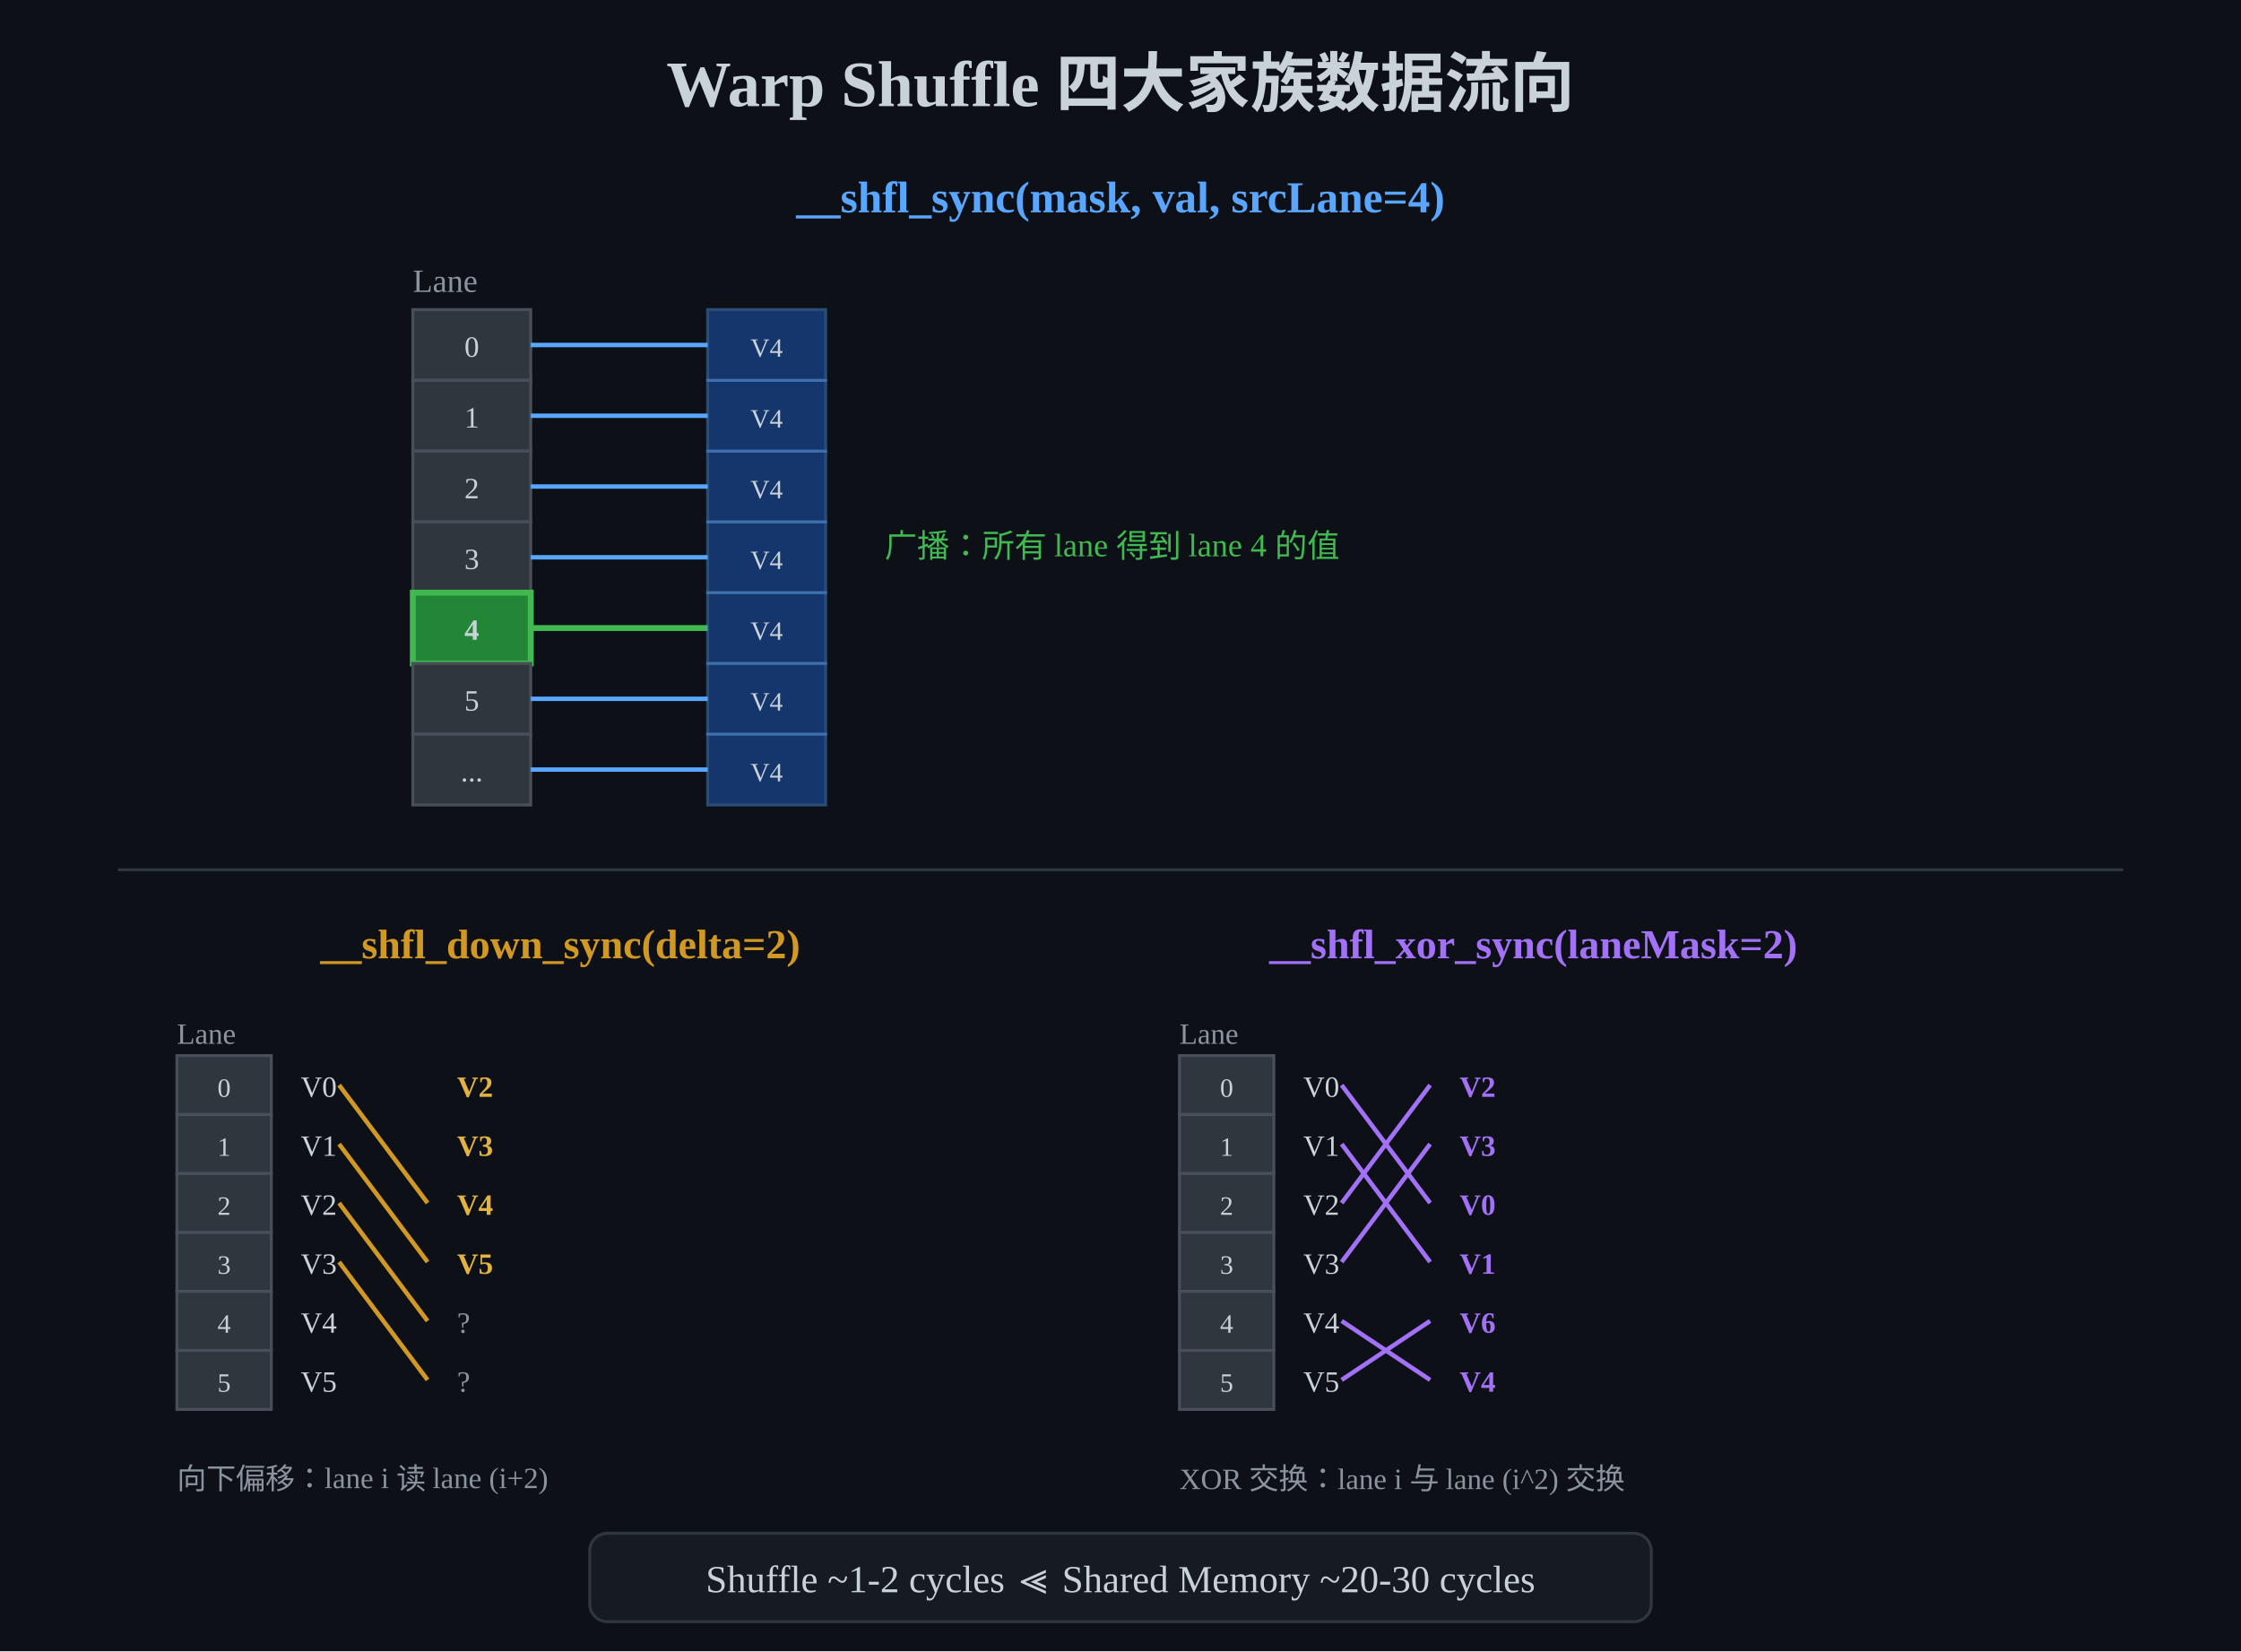
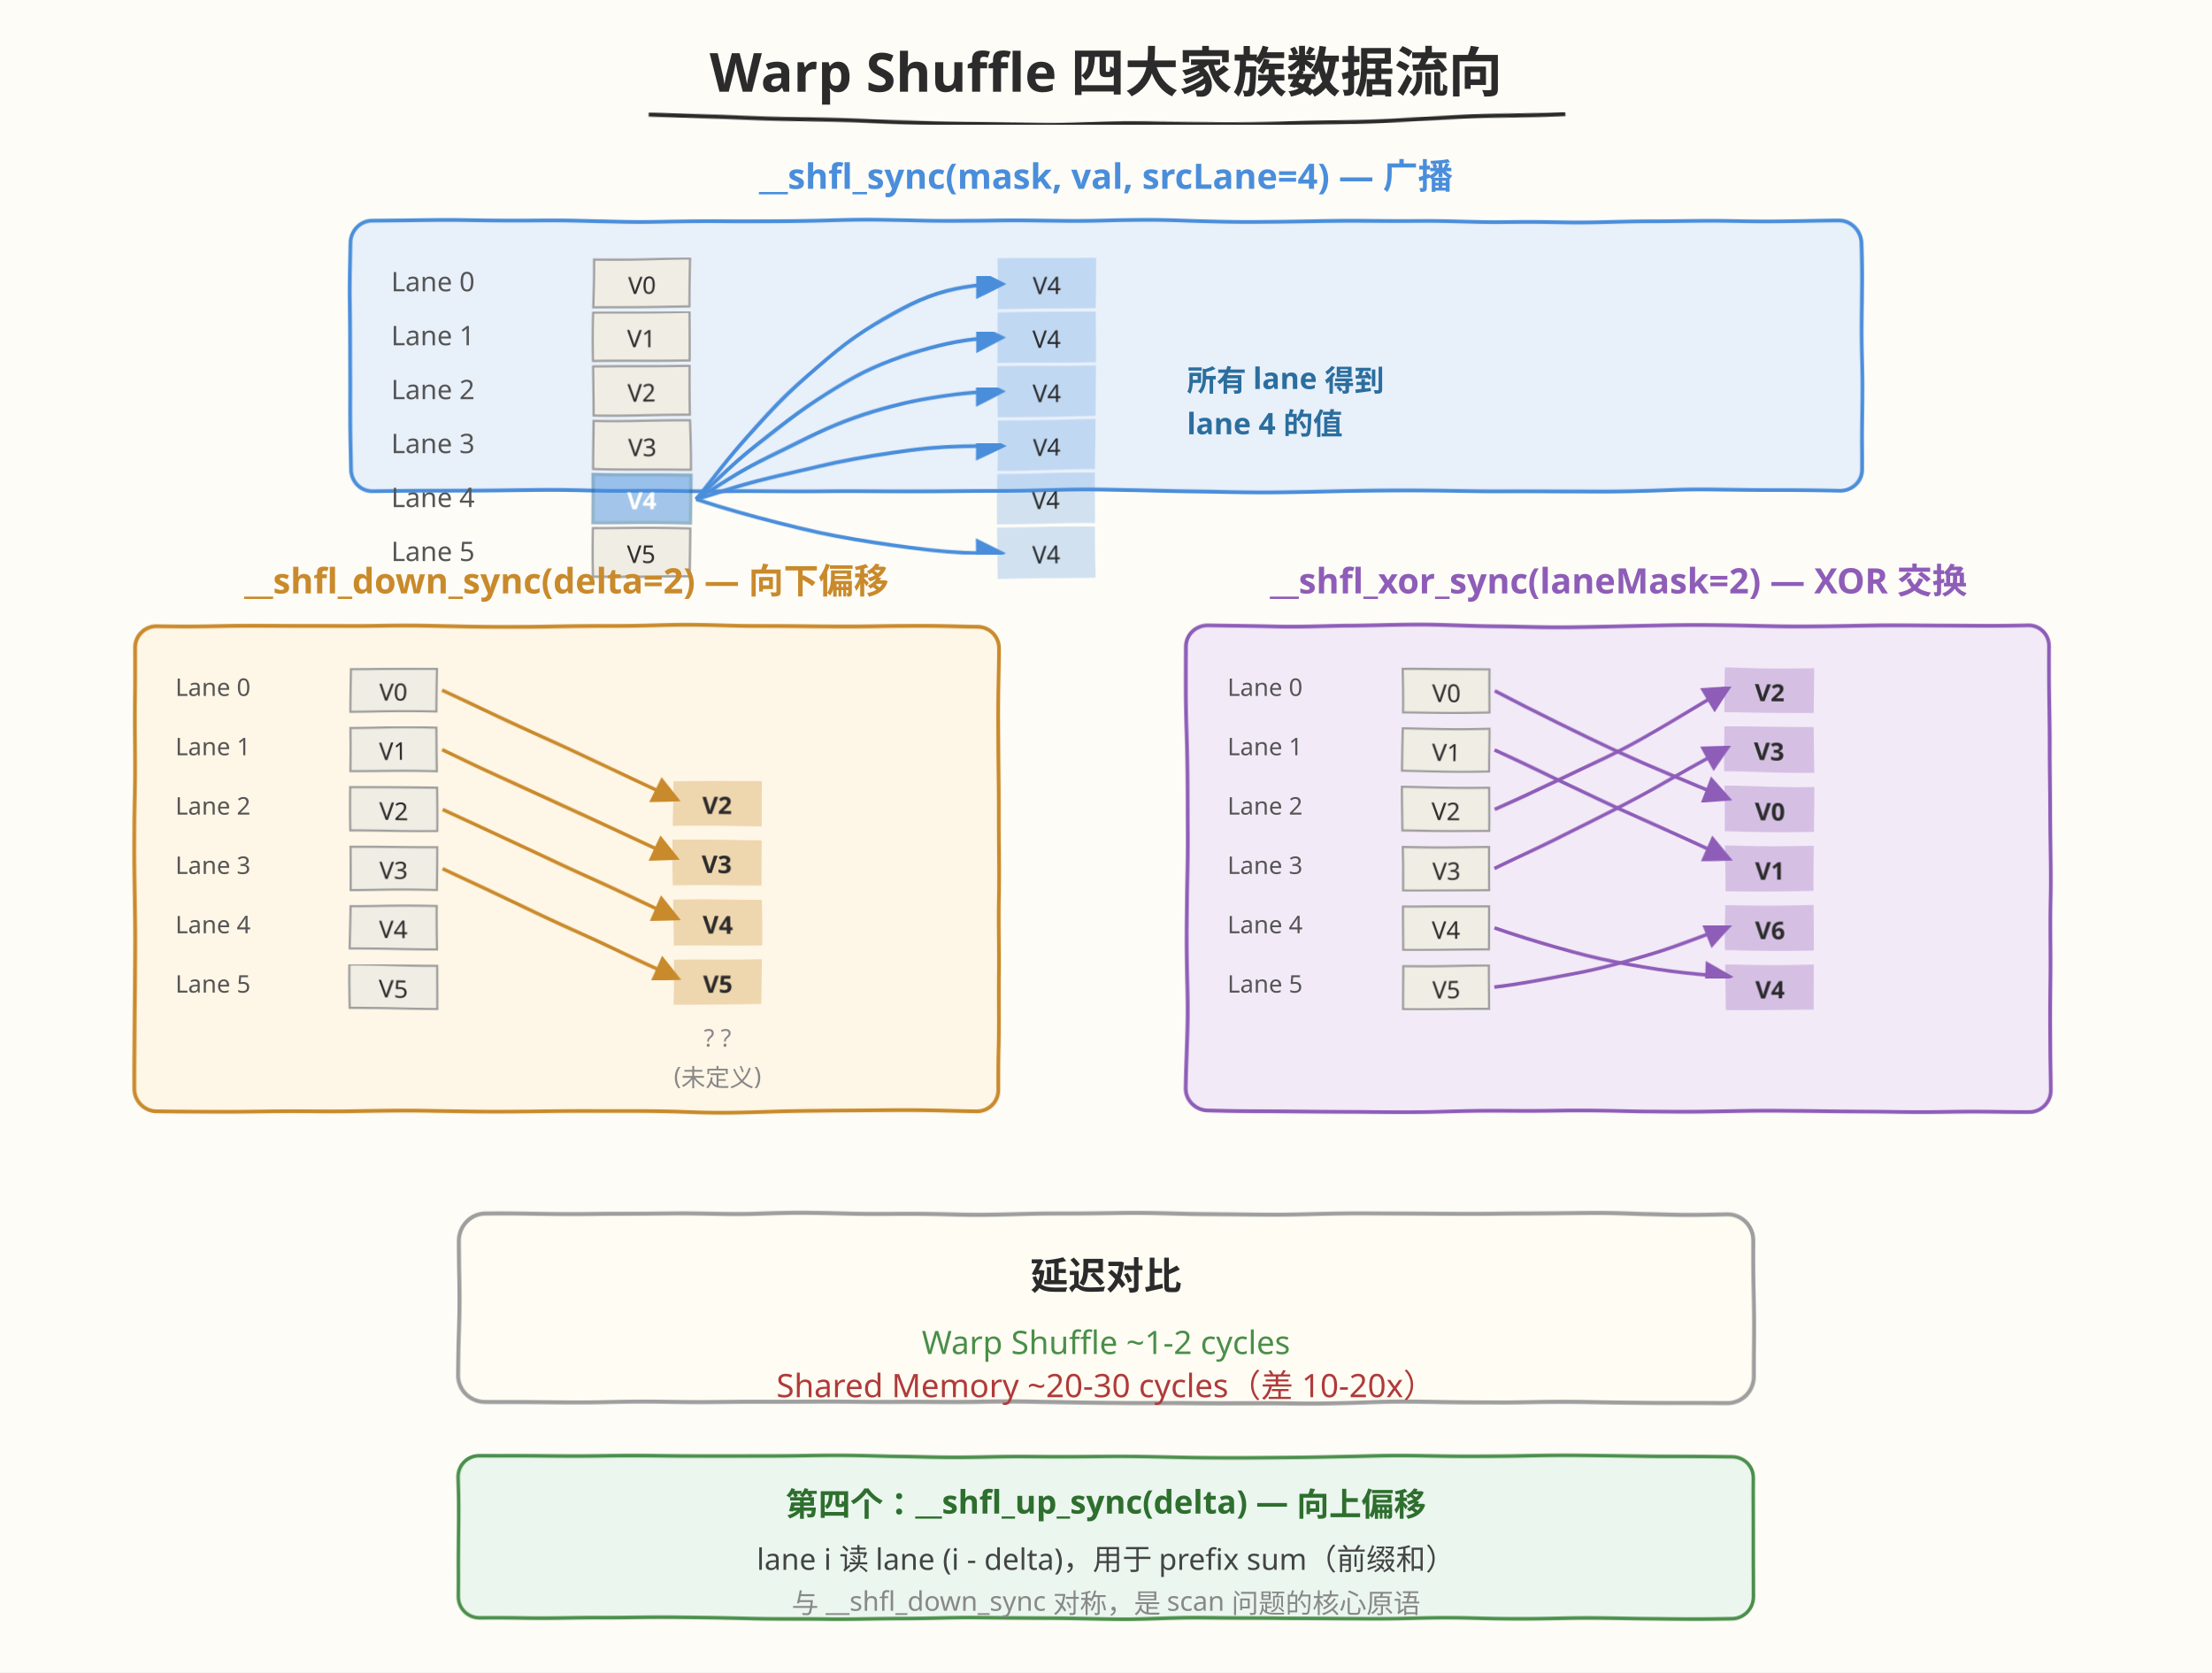
- <svg xmlns="http://www.w3.org/2000/svg" width="760" height="560" viewBox="0 0 760 560">
-   <rect width="760" height="560" fill="#0d1117" />
-   <text x="380" y="36" text-anchor="middle" font-size="22" font-weight="bold" fill="#c9d1d9">Warp Shuffle 四大家族数据流向</text>
-   <text x="380" y="72" text-anchor="middle" font-size="15" font-weight="bold" fill="#58a6ff">__shfl_sync(mask, val, srcLane=4)</text>
-   <g transform="translate(140, 85)">
-     <text x="0" y="14" font-size="11" fill="#8b949e">Lane</text>
-     <rect x="0" y="20" width="40" height="24" fill="#30363d" stroke="#484f58" />
-     <text x="20" y="36" text-anchor="middle" font-size="10" fill="#c9d1d9">0</text>
-     <rect x="0" y="44" width="40" height="24" fill="#30363d" stroke="#484f58" />
-     <text x="20" y="60" text-anchor="middle" font-size="10" fill="#c9d1d9">1</text>
-     <rect x="0" y="68" width="40" height="24" fill="#30363d" stroke="#484f58" />
-     <text x="20" y="84" text-anchor="middle" font-size="10" fill="#c9d1d9">2</text>
-     <rect x="0" y="92" width="40" height="24" fill="#30363d" stroke="#484f58" />
-     <text x="20" y="108" text-anchor="middle" font-size="10" fill="#c9d1d9">3</text>
-     <rect x="0" y="116" width="40" height="24" fill="#238636" stroke="#3fb950" stroke-width="2" />
-     <text x="20" y="132" text-anchor="middle" font-size="10" fill="#c9d1d9" font-weight="bold">4</text>
-     <rect x="0" y="140" width="40" height="24" fill="#30363d" stroke="#484f58" />
-     <text x="20" y="156" text-anchor="middle" font-size="10" fill="#c9d1d9">5</text>
-     <rect x="0" y="164" width="40" height="24" fill="#30363d" stroke="#484f58" />
-     <text x="20" y="180" text-anchor="middle" font-size="10" fill="#c9d1d9">...</text>
-     <line x1="40" y1="32" x2="100" y2="32" stroke="#58a6ff" stroke-width="1.5" marker-end="url(#arr56)" />
-     <line x1="40" y1="56" x2="100" y2="56" stroke="#58a6ff" stroke-width="1.5" marker-end="url(#arr56)" />
-     <line x1="40" y1="80" x2="100" y2="80" stroke="#58a6ff" stroke-width="1.5" marker-end="url(#arr56)" />
-     <line x1="40" y1="104" x2="100" y2="104" stroke="#58a6ff" stroke-width="1.5" marker-end="url(#arr56)" />
-     <line x1="40" y1="128" x2="100" y2="128" stroke="#3fb950" stroke-width="2" marker-end="url(#arr56)" />
-     <line x1="40" y1="152" x2="100" y2="152" stroke="#58a6ff" stroke-width="1.5" marker-end="url(#arr56)" />
-     <line x1="40" y1="176" x2="100" y2="176" stroke="#58a6ff" stroke-width="1.5" marker-end="url(#arr56)" />
-     <rect x="100" y="20" width="40" height="24" fill="#1f6feb" opacity="0.4" stroke="#58a6ff" />
-     <text x="120" y="36" text-anchor="middle" font-size="9" fill="#c9d1d9">V4</text>
-     <rect x="100" y="44" width="40" height="24" fill="#1f6feb" opacity="0.4" stroke="#58a6ff" />
-     <text x="120" y="60" text-anchor="middle" font-size="9" fill="#c9d1d9">V4</text>
-     <rect x="100" y="68" width="40" height="24" fill="#1f6feb" opacity="0.4" stroke="#58a6ff" />
-     <text x="120" y="84" text-anchor="middle" font-size="9" fill="#c9d1d9">V4</text>
-     <rect x="100" y="92" width="40" height="24" fill="#1f6feb" opacity="0.4" stroke="#58a6ff" />
-     <text x="120" y="108" text-anchor="middle" font-size="9" fill="#c9d1d9">V4</text>
-     <rect x="100" y="116" width="40" height="24" fill="#1f6feb" opacity="0.4" stroke="#58a6ff" />
-     <text x="120" y="132" text-anchor="middle" font-size="9" fill="#c9d1d9">V4</text>
-     <rect x="100" y="140" width="40" height="24" fill="#1f6feb" opacity="0.4" stroke="#58a6ff" />
-     <text x="120" y="156" text-anchor="middle" font-size="9" fill="#c9d1d9">V4</text>
-     <rect x="100" y="164" width="40" height="24" fill="#1f6feb" opacity="0.4" stroke="#58a6ff" />
-     <text x="120" y="180" text-anchor="middle" font-size="9" fill="#c9d1d9">V4</text>
-     <text x="160" y="104" font-size="11" fill="#3fb950">广播：所有 lane 得到 lane 4 的值</text>
-   </g>
-   <line x1="40" y1="295" x2="720" y2="295" stroke="#30363d" stroke-width="1" />
-   <text x="190" y="325" text-anchor="middle" font-size="14" font-weight="bold" fill="#d29922">__shfl_down_sync(delta=2)</text>
-   <g transform="translate(60, 340)">
-     <text x="0" y="14" font-size="10" fill="#8b949e">Lane</text>
-     <rect x="0" y="18" width="32" height="20" fill="#30363d" stroke="#484f58" />
-     <text x="16" y="32" text-anchor="middle" font-size="9" fill="#c9d1d9">0</text>
-     <rect x="0" y="38" width="32" height="20" fill="#30363d" stroke="#484f58" />
-     <text x="16" y="52" text-anchor="middle" font-size="9" fill="#c9d1d9">1</text>
-     <rect x="0" y="58" width="32" height="20" fill="#30363d" stroke="#484f58" />
-     <text x="16" y="72" text-anchor="middle" font-size="9" fill="#c9d1d9">2</text>
-     <rect x="0" y="78" width="32" height="20" fill="#30363d" stroke="#484f58" />
-     <text x="16" y="92" text-anchor="middle" font-size="9" fill="#c9d1d9">3</text>
-     <rect x="0" y="98" width="32" height="20" fill="#30363d" stroke="#484f58" />
-     <text x="16" y="112" text-anchor="middle" font-size="9" fill="#c9d1d9">4</text>
-     <rect x="0" y="118" width="32" height="20" fill="#30363d" stroke="#484f58" />
-     <text x="16" y="132" text-anchor="middle" font-size="9" fill="#c9d1d9">5</text>
-     <text x="42" y="32" font-size="10" fill="#c9d1d9">V0</text>
-     <text x="42" y="52" font-size="10" fill="#c9d1d9">V1</text>
-     <text x="42" y="72" font-size="10" fill="#c9d1d9">V2</text>
-     <text x="42" y="92" font-size="10" fill="#c9d1d9">V3</text>
-     <text x="42" y="112" font-size="10" fill="#c9d1d9">V4</text>
-     <text x="42" y="132" font-size="10" fill="#c9d1d9">V5</text>
-     <line x1="55" y1="28" x2="85" y2="68" stroke="#d29922" stroke-width="1.5" />
-     <line x1="55" y1="48" x2="85" y2="88" stroke="#d29922" stroke-width="1.5" />
-     <line x1="55" y1="68" x2="85" y2="108" stroke="#d29922" stroke-width="1.5" />
-     <line x1="55" y1="88" x2="85" y2="128" stroke="#d29922" stroke-width="1.5" />
-     <text x="95" y="32" font-size="10" fill="#e3b341" font-weight="bold">V2</text>
-     <text x="95" y="52" font-size="10" fill="#e3b341" font-weight="bold">V3</text>
-     <text x="95" y="72" font-size="10" fill="#e3b341" font-weight="bold">V4</text>
-     <text x="95" y="92" font-size="10" fill="#e3b341" font-weight="bold">V5</text>
-     <text x="95" y="112" font-size="10" fill="#8b949e">?</text>
-     <text x="95" y="132" font-size="10" fill="#8b949e">?</text>
-     <text x="0" y="165" font-size="10" fill="#8b949e">向下偏移：lane i 读 lane (i+2)</text>
-   </g>
-   <text x="520" y="325" text-anchor="middle" font-size="14" font-weight="bold" fill="#a371f7">__shfl_xor_sync(laneMask=2)</text>
-   <g transform="translate(400, 340)">
-     <text x="0" y="14" font-size="10" fill="#8b949e">Lane</text>
-     <rect x="0" y="18" width="32" height="20" fill="#30363d" stroke="#484f58" />
-     <text x="16" y="32" text-anchor="middle" font-size="9" fill="#c9d1d9">0</text>
-     <rect x="0" y="38" width="32" height="20" fill="#30363d" stroke="#484f58" />
-     <text x="16" y="52" text-anchor="middle" font-size="9" fill="#c9d1d9">1</text>
-     <rect x="0" y="58" width="32" height="20" fill="#30363d" stroke="#484f58" />
-     <text x="16" y="72" text-anchor="middle" font-size="9" fill="#c9d1d9">2</text>
-     <rect x="0" y="78" width="32" height="20" fill="#30363d" stroke="#484f58" />
-     <text x="16" y="92" text-anchor="middle" font-size="9" fill="#c9d1d9">3</text>
-     <rect x="0" y="98" width="32" height="20" fill="#30363d" stroke="#484f58" />
-     <text x="16" y="112" text-anchor="middle" font-size="9" fill="#c9d1d9">4</text>
-     <rect x="0" y="118" width="32" height="20" fill="#30363d" stroke="#484f58" />
-     <text x="16" y="132" text-anchor="middle" font-size="9" fill="#c9d1d9">5</text>
-     <text x="42" y="32" font-size="10" fill="#c9d1d9">V0</text>
-     <text x="42" y="52" font-size="10" fill="#c9d1d9">V1</text>
-     <text x="42" y="72" font-size="10" fill="#c9d1d9">V2</text>
-     <text x="42" y="92" font-size="10" fill="#c9d1d9">V3</text>
-     <text x="42" y="112" font-size="10" fill="#c9d1d9">V4</text>
-     <text x="42" y="132" font-size="10" fill="#c9d1d9">V5</text>
-     <line x1="55" y1="28" x2="85" y2="68" stroke="#a371f7" stroke-width="1.5" />
-     <line x1="55" y1="48" x2="85" y2="88" stroke="#a371f7" stroke-width="1.5" />
-     <line x1="55" y1="68" x2="85" y2="28" stroke="#a371f7" stroke-width="1.5" />
-     <line x1="55" y1="88" x2="85" y2="48" stroke="#a371f7" stroke-width="1.5" />
-     <line x1="55" y1="108" x2="85" y2="128" stroke="#a371f7" stroke-width="1.5" />
-     <line x1="55" y1="128" x2="85" y2="108" stroke="#a371f7" stroke-width="1.5" />
-     <text x="95" y="32" font-size="10" fill="#a371f7" font-weight="bold">V2</text>
-     <text x="95" y="52" font-size="10" fill="#a371f7" font-weight="bold">V3</text>
-     <text x="95" y="72" font-size="10" fill="#a371f7" font-weight="bold">V0</text>
-     <text x="95" y="92" font-size="10" fill="#a371f7" font-weight="bold">V1</text>
-     <text x="95" y="112" font-size="10" fill="#a371f7" font-weight="bold">V6</text>
-     <text x="95" y="132" font-size="10" fill="#a371f7" font-weight="bold">V4</text>
-     <text x="0" y="165" font-size="10" fill="#8b949e">XOR 交换：lane i 与 lane (i^2) 交换</text>
-   </g>
-   <rect x="200" y="520" width="360" height="30" rx="6" fill="#161b22" stroke="#30363d" />
-   <text x="380" y="540" text-anchor="middle" font-size="13" fill="#c9d1d9">Shuffle ~1-2 cycles ≪ Shared Memory ~20-30 cycles</text>
+ <svg xmlns="http://www.w3.org/2000/svg" width="820" height="620" viewBox="0 0 820 620" font-family="'Comic Sans MS','Marker Felt','Segoe UI',cursive">
+   <defs>
+     <filter id="sk" x="-3%" y="-3%" width="106%" height="106%">
+       <feTurbulence type="fractalNoise" baseFrequency="0.018" numOctaves="2" seed="4" result="n" />
+       <feDisplacementMap in="SourceGraphic" in2="n" scale="1.8" />
+     </filter>
+     <marker id="ar" markerWidth="8" markerHeight="8" refX="6" refY="4" orient="auto">
+       <path d="M0,0 L8,4 L0,8 z" fill="#3a3a3a" />
+     </marker>
+     <marker id="arB" markerWidth="8" markerHeight="8" refX="6" refY="4" orient="auto">
+       <path d="M0,0 L8,4 L0,8 z" fill="#4a8edb" />
+     </marker>
+     <marker id="arO" markerWidth="8" markerHeight="8" refX="6" refY="4" orient="auto">
+       <path d="M0,0 L8,4 L0,8 z" fill="#c98a2b" />
+     </marker>
+     <marker id="arP" markerWidth="8" markerHeight="8" refX="6" refY="4" orient="auto">
+       <path d="M0,0 L8,4 L0,8 z" fill="#8e5db8" />
+     </marker>
+   </defs>
+   <rect width="820" height="620" fill="#fdfcf7" />
+   <text x="410" y="34" text-anchor="middle" font-size="20" font-weight="bold" fill="#2b2b2b">Warp Shuffle 四大家族数据流向</text>
+   <path d="M 240 42 Q 410 50 580 42" stroke="#2b2b2b" stroke-width="1.5" fill="none" filter="url(#sk)" />
+   <text x="410" y="70" text-anchor="middle" font-size="13" font-weight="bold" fill="#4a8edb">__shfl_sync(mask, val, srcLane=4) — 广播</text>
+   <g filter="url(#sk)">
+     <rect x="130" y="82" width="560" height="100" rx="8" fill="#e8f0fa" stroke="#4a8edb" stroke-width="1.4" />
+   </g>
+   <g font-size="10" fill="#555">
+     <text x="145" y="108">Lane 0</text>
+     <text x="145" y="128">Lane 1</text>
+     <text x="145" y="148">Lane 2</text>
+     <text x="145" y="168">Lane 3</text>
+     <text x="145" y="188">Lane 4</text>
+     <text x="145" y="208">Lane 5</text>
+   </g>
+   <g font-size="9" fill="#2b2b2b">
+     <g filter="url(#sk)">
+       <rect x="220" y="96" width="36" height="18" fill="#f0ede4" stroke="#9e9e9e" stroke-width="0.8" />
+       <text x="238" y="109" text-anchor="middle">V0</text>
+     </g>
+     <g filter="url(#sk)">
+       <rect x="220" y="116" width="36" height="18" fill="#f0ede4" stroke="#9e9e9e" stroke-width="0.8" />
+       <text x="238" y="129" text-anchor="middle">V1</text>
+     </g>
+     <g filter="url(#sk)">
+       <rect x="220" y="136" width="36" height="18" fill="#f0ede4" stroke="#9e9e9e" stroke-width="0.8" />
+       <text x="238" y="149" text-anchor="middle">V2</text>
+     </g>
+     <g filter="url(#sk)">
+       <rect x="220" y="156" width="36" height="18" fill="#f0ede4" stroke="#9e9e9e" stroke-width="0.8" />
+       <text x="238" y="169" text-anchor="middle">V3</text>
+     </g>
+     <g filter="url(#sk)">
+       <rect x="220" y="176" width="36" height="18" fill="#4a8edb" opacity="0.5" stroke="#2b6e9e" stroke-width="1.2" />
+       <text x="238" y="189" text-anchor="middle" fill="#fff" font-weight="bold">V4</text>
+     </g>
+     <g filter="url(#sk)">
+       <rect x="220" y="196" width="36" height="18" fill="#f0ede4" stroke="#9e9e9e" stroke-width="0.8" />
+       <text x="238" y="209" text-anchor="middle">V5</text>
+     </g>
+   </g>
+   <g stroke="#4a8edb" stroke-width="1.4" fill="none">
+     <path d="M 258 185 Q 320 105 370 105" marker-end="url(#arB)" filter="url(#sk)" />
+     <path d="M 258 185 Q 320 125 370 125" marker-end="url(#arB)" filter="url(#sk)" />
+     <path d="M 258 185 Q 320 145 370 145" marker-end="url(#arB)" filter="url(#sk)" />
+     <path d="M 258 185 Q 320 165 370 165" marker-end="url(#arB)" filter="url(#sk)" />
+     <path d="M 258 185 L 370 185" marker-end="url(#arB)" filter="url(#sk)" />
+     <path d="M 258 185 Q 320 205 370 205" marker-end="url(#arB)" filter="url(#sk)" />
+   </g>
+   <g font-size="9" fill="#2b2b2b">
+     <g filter="url(#sk)">
+       <rect x="370" y="96" width="36" height="18" fill="#4a8edb" opacity="0.25" stroke="#4a8edb" stroke-width="0.8" />
+       <text x="388" y="109" text-anchor="middle">V4</text>
+     </g>
+     <g filter="url(#sk)">
+       <rect x="370" y="116" width="36" height="18" fill="#4a8edb" opacity="0.25" stroke="#4a8edb" stroke-width="0.8" />
+       <text x="388" y="129" text-anchor="middle">V4</text>
+     </g>
+     <g filter="url(#sk)">
+       <rect x="370" y="136" width="36" height="18" fill="#4a8edb" opacity="0.25" stroke="#4a8edb" stroke-width="0.8" />
+       <text x="388" y="149" text-anchor="middle">V4</text>
+     </g>
+     <g filter="url(#sk)">
+       <rect x="370" y="156" width="36" height="18" fill="#4a8edb" opacity="0.25" stroke="#4a8edb" stroke-width="0.8" />
+       <text x="388" y="169" text-anchor="middle">V4</text>
+     </g>
+     <g filter="url(#sk)">
+       <rect x="370" y="176" width="36" height="18" fill="#4a8edb" opacity="0.25" stroke="#4a8edb" stroke-width="0.8" />
+       <text x="388" y="189" text-anchor="middle">V4</text>
+     </g>
+     <g filter="url(#sk)">
+       <rect x="370" y="196" width="36" height="18" fill="#4a8edb" opacity="0.25" stroke="#4a8edb" stroke-width="0.8" />
+       <text x="388" y="209" text-anchor="middle">V4</text>
+     </g>
+   </g>
+   <text x="440" y="145" font-size="11" fill="#2b6e9e" font-weight="bold">所有 lane 得到</text>
+   <text x="440" y="161" font-size="11" fill="#2b6e9e" font-weight="bold">lane 4 的值</text>
+   <text x="210" y="220" text-anchor="middle" font-size="13" font-weight="bold" fill="#c98a2b">__shfl_down_sync(delta=2) — 向下偏移</text>
+   <g filter="url(#sk)">
+     <rect x="50" y="232" width="320" height="180" rx="8" fill="#fef6e6" stroke="#c98a2b" stroke-width="1.4" />
+   </g>
+   <g font-size="9" fill="#555">
+     <text x="65" y="258">Lane 0</text>
+     <text x="65" y="280">Lane 1</text>
+     <text x="65" y="302">Lane 2</text>
+     <text x="65" y="324">Lane 3</text>
+     <text x="65" y="346">Lane 4</text>
+     <text x="65" y="368">Lane 5</text>
+   </g>
+   <g font-size="9" fill="#2b2b2b">
+     <g filter="url(#sk)">
+       <rect x="130" y="248" width="32" height="16" fill="#f0ede4" stroke="#9e9e9e" stroke-width="0.8" />
+       <text x="146" y="260" text-anchor="middle">V0</text>
+     </g>
+     <g filter="url(#sk)">
+       <rect x="130" y="270" width="32" height="16" fill="#f0ede4" stroke="#9e9e9e" stroke-width="0.8" />
+       <text x="146" y="282" text-anchor="middle">V1</text>
+     </g>
+     <g filter="url(#sk)">
+       <rect x="130" y="292" width="32" height="16" fill="#f0ede4" stroke="#9e9e9e" stroke-width="0.8" />
+       <text x="146" y="304" text-anchor="middle">V2</text>
+     </g>
+     <g filter="url(#sk)">
+       <rect x="130" y="314" width="32" height="16" fill="#f0ede4" stroke="#9e9e9e" stroke-width="0.8" />
+       <text x="146" y="326" text-anchor="middle">V3</text>
+     </g>
+     <g filter="url(#sk)">
+       <rect x="130" y="336" width="32" height="16" fill="#f0ede4" stroke="#9e9e9e" stroke-width="0.8" />
+       <text x="146" y="348" text-anchor="middle">V4</text>
+     </g>
+     <g filter="url(#sk)">
+       <rect x="130" y="358" width="32" height="16" fill="#f0ede4" stroke="#9e9e9e" stroke-width="0.8" />
+       <text x="146" y="370" text-anchor="middle">V5</text>
+     </g>
+   </g>
+   <g stroke="#c98a2b" stroke-width="1.3" fill="none">
+     <path d="M 164 256 L 250 296" marker-end="url(#arO)" filter="url(#sk)" />
+     <path d="M 164 278 L 250 318" marker-end="url(#arO)" filter="url(#sk)" />
+     <path d="M 164 300 L 250 340" marker-end="url(#arO)" filter="url(#sk)" />
+     <path d="M 164 322 L 250 362" marker-end="url(#arO)" filter="url(#sk)" />
+   </g>
+   <g font-size="9" fill="#2b2b2b">
+     <g filter="url(#sk)">
+       <rect x="250" y="290" width="32" height="16" fill="#c98a2b" opacity="0.3" stroke="#c98a2b" stroke-width="0.8" />
+       <text x="266" y="302" text-anchor="middle" font-weight="bold">V2</text>
+     </g>
+     <g filter="url(#sk)">
+       <rect x="250" y="312" width="32" height="16" fill="#c98a2b" opacity="0.3" stroke="#c98a2b" stroke-width="0.8" />
+       <text x="266" y="324" text-anchor="middle" font-weight="bold">V3</text>
+     </g>
+     <g filter="url(#sk)">
+       <rect x="250" y="334" width="32" height="16" fill="#c98a2b" opacity="0.3" stroke="#c98a2b" stroke-width="0.8" />
+       <text x="266" y="346" text-anchor="middle" font-weight="bold">V4</text>
+     </g>
+     <g filter="url(#sk)">
+       <rect x="250" y="356" width="32" height="16" fill="#c98a2b" opacity="0.3" stroke="#c98a2b" stroke-width="0.8" />
+       <text x="266" y="368" text-anchor="middle" font-weight="bold">V5</text>
+     </g>
+     <text x="266" y="388" text-anchor="middle" font-size="9" fill="#888">? ?</text>
+     <text x="266" y="402" text-anchor="middle" font-size="9" fill="#888">(未定义)</text>
+   </g>
+   <text x="600" y="220" text-anchor="middle" font-size="13" font-weight="bold" fill="#8e5db8">__shfl_xor_sync(laneMask=2) — XOR 交换</text>
+   <g filter="url(#sk)">
+     <rect x="440" y="232" width="320" height="180" rx="8" fill="#f3eaf7" stroke="#8e5db8" stroke-width="1.4" />
+   </g>
+   <g font-size="9" fill="#555">
+     <text x="455" y="258">Lane 0</text>
+     <text x="455" y="280">Lane 1</text>
+     <text x="455" y="302">Lane 2</text>
+     <text x="455" y="324">Lane 3</text>
+     <text x="455" y="346">Lane 4</text>
+     <text x="455" y="368">Lane 5</text>
+   </g>
+   <g font-size="9" fill="#2b2b2b">
+     <g filter="url(#sk)">
+       <rect x="520" y="248" width="32" height="16" fill="#f0ede4" stroke="#9e9e9e" stroke-width="0.8" />
+       <text x="536" y="260" text-anchor="middle">V0</text>
+     </g>
+     <g filter="url(#sk)">
+       <rect x="520" y="270" width="32" height="16" fill="#f0ede4" stroke="#9e9e9e" stroke-width="0.8" />
+       <text x="536" y="282" text-anchor="middle">V1</text>
+     </g>
+     <g filter="url(#sk)">
+       <rect x="520" y="292" width="32" height="16" fill="#f0ede4" stroke="#9e9e9e" stroke-width="0.8" />
+       <text x="536" y="304" text-anchor="middle">V2</text>
+     </g>
+     <g filter="url(#sk)">
+       <rect x="520" y="314" width="32" height="16" fill="#f0ede4" stroke="#9e9e9e" stroke-width="0.8" />
+       <text x="536" y="326" text-anchor="middle">V3</text>
+     </g>
+     <g filter="url(#sk)">
+       <rect x="520" y="336" width="32" height="16" fill="#f0ede4" stroke="#9e9e9e" stroke-width="0.8" />
+       <text x="536" y="348" text-anchor="middle">V4</text>
+     </g>
+     <g filter="url(#sk)">
+       <rect x="520" y="358" width="32" height="16" fill="#f0ede4" stroke="#9e9e9e" stroke-width="0.8" />
+       <text x="536" y="370" text-anchor="middle">V5</text>
+     </g>
+   </g>
+   <g stroke="#8e5db8" stroke-width="1.3" fill="none">
+     <path d="M 554 256 Q 600 280 640 296" marker-end="url(#arP)" filter="url(#sk)" />
+     <path d="M 554 278 Q 600 300 640 318" marker-end="url(#arP)" filter="url(#sk)" />
+     <path d="M 554 300 Q 600 280 640 256" marker-end="url(#arP)" filter="url(#sk)" />
+     <path d="M 554 322 Q 600 300 640 278" marker-end="url(#arP)" filter="url(#sk)" />
+     <path d="M 554 344 Q 600 360 640 362" marker-end="url(#arP)" filter="url(#sk)" />
+     <path d="M 554 366 Q 600 360 640 344" marker-end="url(#arP)" filter="url(#sk)" />
+   </g>
+   <g font-size="9" fill="#2b2b2b">
+     <g filter="url(#sk)">
+       <rect x="640" y="248" width="32" height="16" fill="#8e5db8" opacity="0.3" stroke="#8e5db8" stroke-width="0.8" />
+       <text x="656" y="260" text-anchor="middle" font-weight="bold">V2</text>
+     </g>
+     <g filter="url(#sk)">
+       <rect x="640" y="270" width="32" height="16" fill="#8e5db8" opacity="0.3" stroke="#8e5db8" stroke-width="0.8" />
+       <text x="656" y="282" text-anchor="middle" font-weight="bold">V3</text>
+     </g>
+     <g filter="url(#sk)">
+       <rect x="640" y="292" width="32" height="16" fill="#8e5db8" opacity="0.3" stroke="#8e5db8" stroke-width="0.8" />
+       <text x="656" y="304" text-anchor="middle" font-weight="bold">V0</text>
+     </g>
+     <g filter="url(#sk)">
+       <rect x="640" y="314" width="32" height="16" fill="#8e5db8" opacity="0.3" stroke="#8e5db8" stroke-width="0.8" />
+       <text x="656" y="326" text-anchor="middle" font-weight="bold">V1</text>
+     </g>
+     <g filter="url(#sk)">
+       <rect x="640" y="336" width="32" height="16" fill="#8e5db8" opacity="0.3" stroke="#8e5db8" stroke-width="0.8" />
+       <text x="656" y="348" text-anchor="middle" font-weight="bold">V6</text>
+     </g>
+     <g filter="url(#sk)">
+       <rect x="640" y="358" width="32" height="16" fill="#8e5db8" opacity="0.3" stroke="#8e5db8" stroke-width="0.8" />
+       <text x="656" y="370" text-anchor="middle" font-weight="bold">V4</text>
+     </g>
+   </g>
+   <g filter="url(#sk)">
+     <rect x="170" y="450" width="480" height="70" rx="10" fill="#fffdf3" stroke="#9e9e9e" stroke-width="1.5" />
+   </g>
+   <text x="410" y="478" text-anchor="middle" font-size="14" font-weight="bold" fill="#2b2b2b">延迟对比</text>
+   <text x="410" y="502" text-anchor="middle" font-size="12" fill="#4a8e4a">Warp Shuffle ~1-2 cycles</text>
+   <text x="410" y="518" text-anchor="middle" font-size="12" fill="#b03a3a">Shared Memory ~20-30 cycles（差 10-20x）</text>
+   <g filter="url(#sk)">
+     <rect x="170" y="540" width="480" height="60" rx="8" fill="#eaf6ee" stroke="#4a8e4a" stroke-width="1.3" />
+   </g>
+   <text x="410" y="562" text-anchor="middle" font-size="12" font-weight="bold" fill="#2e6e2e">第四个：__shfl_up_sync(delta) — 向上偏移</text>
+   <text x="410" y="582" text-anchor="middle" font-size="11" fill="#444">lane i 读 lane (i - delta)，用于 prefix sum（前缀和）</text>
+   <text x="410" y="598" text-anchor="middle" font-size="10" fill="#888">与 __shfl_down_sync 对称，是 scan 问题的核心原语</text>
</svg>
